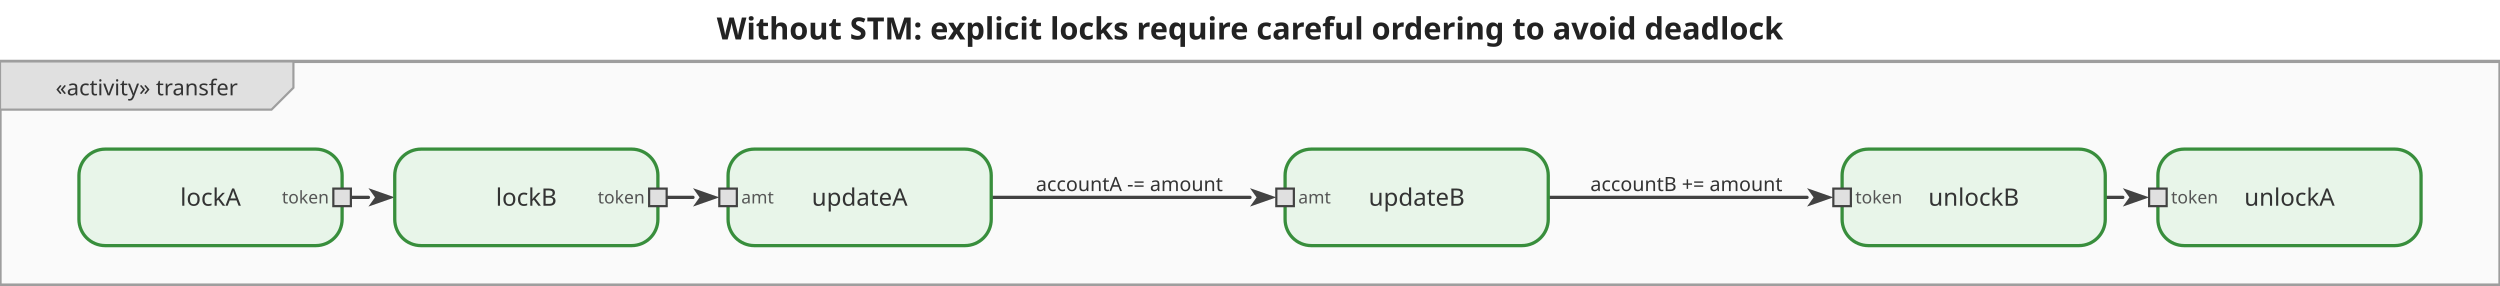
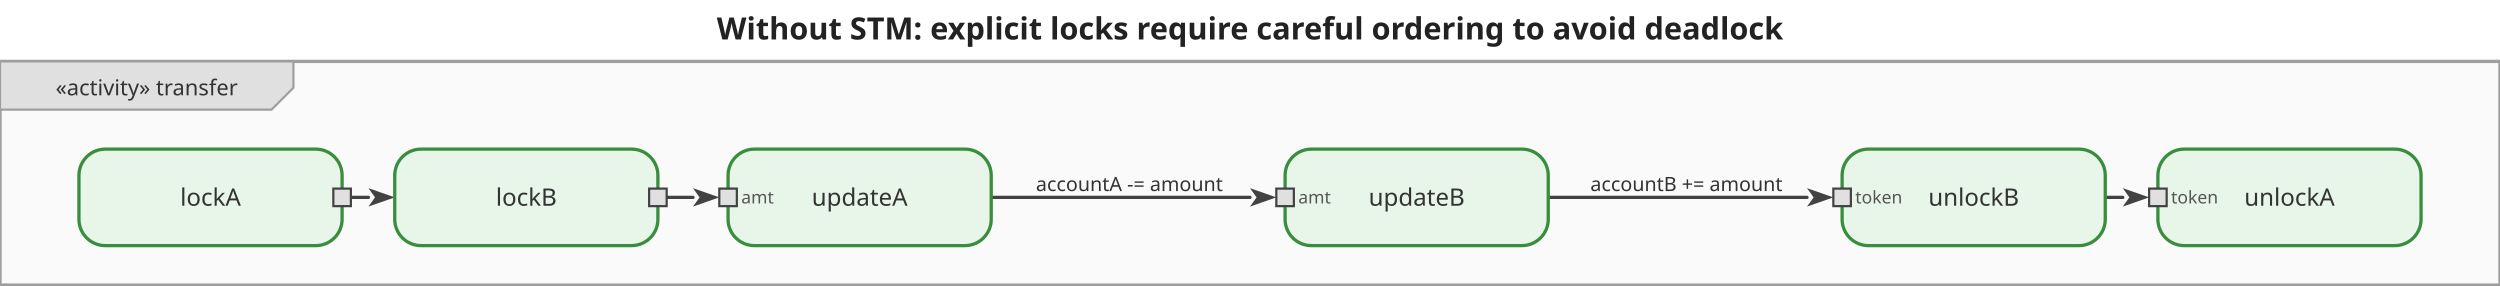
<svg xmlns="http://www.w3.org/2000/svg" viewBox="0 0 1140 130" width="1140" height="130">
  <defs>
    <marker id="arrowFilled" viewBox="0 0 10 10" refX="0" refY="5" markerWidth="8" markerHeight="8" orient="auto-start-reverse">
      <path d="M0,1.5 L10,5 L0,8.5 L2.5,5 Z" fill="#424242" />
    </marker>
    <marker id="arrowOpen" viewBox="0 0 10 10" refX="0" refY="5" markerWidth="8" markerHeight="8" orient="auto-start-reverse">
      <path d="M0,1.5 L10,5 L0,8.5" fill="none" stroke="#424242" stroke-width="1.25" />
    </marker>
    <marker id="arrowHof" viewBox="0 0 10 10" refX="0" refY="5" markerWidth="8" markerHeight="8" orient="auto-start-reverse">
      <path d="M0,1.5 L10,5 L0,8.5 L2.5,5 Z" fill="#00796b" />
    </marker>
  </defs>
  <rect width="1140" height="130" fill="white" />
  <text x="570" y="18" text-anchor="middle" font-size="14" font-weight="bold" font-family="sans-serif" fill="#222">Without STM: explicit locks require careful ordering to avoid deadlock</text>
  <g transform="translate(0,28) scale(1)">
    <rect x="0" y="0" width="1140" height="102" fill="#fafafa" stroke="#9e9e9e" stroke-width="1.5" />
    <g class="diagram-frame-tab tab-activity">
      <path d="M0,0 L133.8,0 L133.8,12 L123.8,22 L0,22 Z" fill="#e0e0e0" stroke="#9e9e9e" stroke-width="1" />
      <text x="66.9" y="12" text-anchor="middle" font-size="10" font-family="sans-serif" dominant-baseline="middle" fill="#333">«activity» transfer</text>
    </g>
    <g class="edge">
      <path d="M160.0,62.0 L168.0,62.0" fill="none" stroke="#424242" stroke-width="1.5" stroke-linejoin="round" stroke-linecap="round" marker-end="url(#arrowFilled)" />
    </g>
    <g class="edge">
      <path d="M304.0,62.0 L316.0,62.0" fill="none" stroke="#424242" stroke-width="1.5" stroke-linejoin="round" stroke-linecap="round" marker-end="url(#arrowFilled)" />
    </g>
    <g class="edge">
      <path d="M452.0,62.0 L570.0,62.0" fill="none" stroke="#424242" stroke-width="1.5" stroke-linejoin="round" stroke-linecap="round" marker-end="url(#arrowFilled)" />
      <text x="515" y="56" text-anchor="middle" dominant-baseline="middle" font-size="9" font-family="sans-serif" fill="#333">accountA -= amount</text>
    </g>
    <g class="edge">
      <path d="M706.0,62.0 L824.0,62.0" fill="none" stroke="#424242" stroke-width="1.5" stroke-linejoin="round" stroke-linecap="round" marker-end="url(#arrowFilled)" />
      <text x="769" y="56" text-anchor="middle" dominant-baseline="middle" font-size="9" font-family="sans-serif" fill="#333">accountB += amount</text>
    </g>
    <g class="edge">
      <path d="M960.0,62.0 L968.0,62.0" fill="none" stroke="#424242" stroke-width="1.5" stroke-linejoin="round" stroke-linecap="round" marker-end="url(#arrowFilled)" />
    </g>
    <g class="action-node">
      <rect x="36" y="40" width="120" height="44" rx="12" fill="#e8f5e9" stroke="#388e3c" stroke-width="1.5" />
      <text class="action-label" x="96" y="62" text-anchor="middle" font-size="11" font-family="sans-serif" dominant-baseline="middle" fill="#333">lockA</text>
      <g class="pin pin-out">
        <rect x="152" y="58" width="8" height="8" fill="#e0e0e0" stroke="#424242" stroke-width="1" />
-         <text x="150" y="62" text-anchor="end" font-size="8" font-family="sans-serif" dominant-baseline="middle" fill="#555">token</text>
      </g>
    </g>
    <g class="action-node">
      <rect x="180" y="40" width="120" height="44" rx="12" fill="#e8f5e9" stroke="#388e3c" stroke-width="1.5" />
      <text class="action-label" x="240" y="62" text-anchor="middle" font-size="11" font-family="sans-serif" dominant-baseline="middle" fill="#333">lockB</text>
      <g class="pin pin-out">
        <rect x="296" y="58" width="8" height="8" fill="#e0e0e0" stroke="#424242" stroke-width="1" />
-         <text x="294" y="62" text-anchor="end" font-size="8" font-family="sans-serif" dominant-baseline="middle" fill="#555">token</text>
      </g>
    </g>
    <g class="action-node">
      <rect x="332" y="40" width="120" height="44" rx="12" fill="#e8f5e9" stroke="#388e3c" stroke-width="1.5" />
      <text class="action-label" x="392" y="62" text-anchor="middle" font-size="11" font-family="sans-serif" dominant-baseline="middle" fill="#333">updateA</text>
      <g class="pin pin-in">
        <rect x="328" y="58" width="8" height="8" fill="#e0e0e0" stroke="#424242" stroke-width="1" />
        <text x="338" y="62" text-anchor="start" font-size="8" font-family="sans-serif" dominant-baseline="middle" fill="#555">amt</text>
      </g>
    </g>
    <g class="action-node">
      <rect x="586" y="40" width="120" height="44" rx="12" fill="#e8f5e9" stroke="#388e3c" stroke-width="1.5" />
      <text class="action-label" x="646" y="62" text-anchor="middle" font-size="11" font-family="sans-serif" dominant-baseline="middle" fill="#333">updateB</text>
      <g class="pin pin-in">
        <rect x="582" y="58" width="8" height="8" fill="#e0e0e0" stroke="#424242" stroke-width="1" />
        <text x="592" y="62" text-anchor="start" font-size="8" font-family="sans-serif" dominant-baseline="middle" fill="#555">amt</text>
      </g>
    </g>
    <g class="action-node">
      <rect x="840" y="40" width="120" height="44" rx="12" fill="#e8f5e9" stroke="#388e3c" stroke-width="1.5" />
      <text class="action-label" x="900" y="62" text-anchor="middle" font-size="11" font-family="sans-serif" dominant-baseline="middle" fill="#333">unlockB</text>
      <g class="pin pin-in">
        <rect x="836" y="58" width="8" height="8" fill="#e0e0e0" stroke="#424242" stroke-width="1" />
        <text x="846" y="62" text-anchor="start" font-size="8" font-family="sans-serif" dominant-baseline="middle" fill="#555">token</text>
      </g>
    </g>
    <g class="action-node">
      <rect x="984" y="40" width="120" height="44" rx="12" fill="#e8f5e9" stroke="#388e3c" stroke-width="1.5" />
      <text class="action-label" x="1044" y="62" text-anchor="middle" font-size="11" font-family="sans-serif" dominant-baseline="middle" fill="#333">unlockA</text>
      <g class="pin pin-in">
        <rect x="980" y="58" width="8" height="8" fill="#e0e0e0" stroke="#424242" stroke-width="1" />
        <text x="990" y="62" text-anchor="start" font-size="8" font-family="sans-serif" dominant-baseline="middle" fill="#555">token</text>
      </g>
    </g>
  </g>
</svg>
